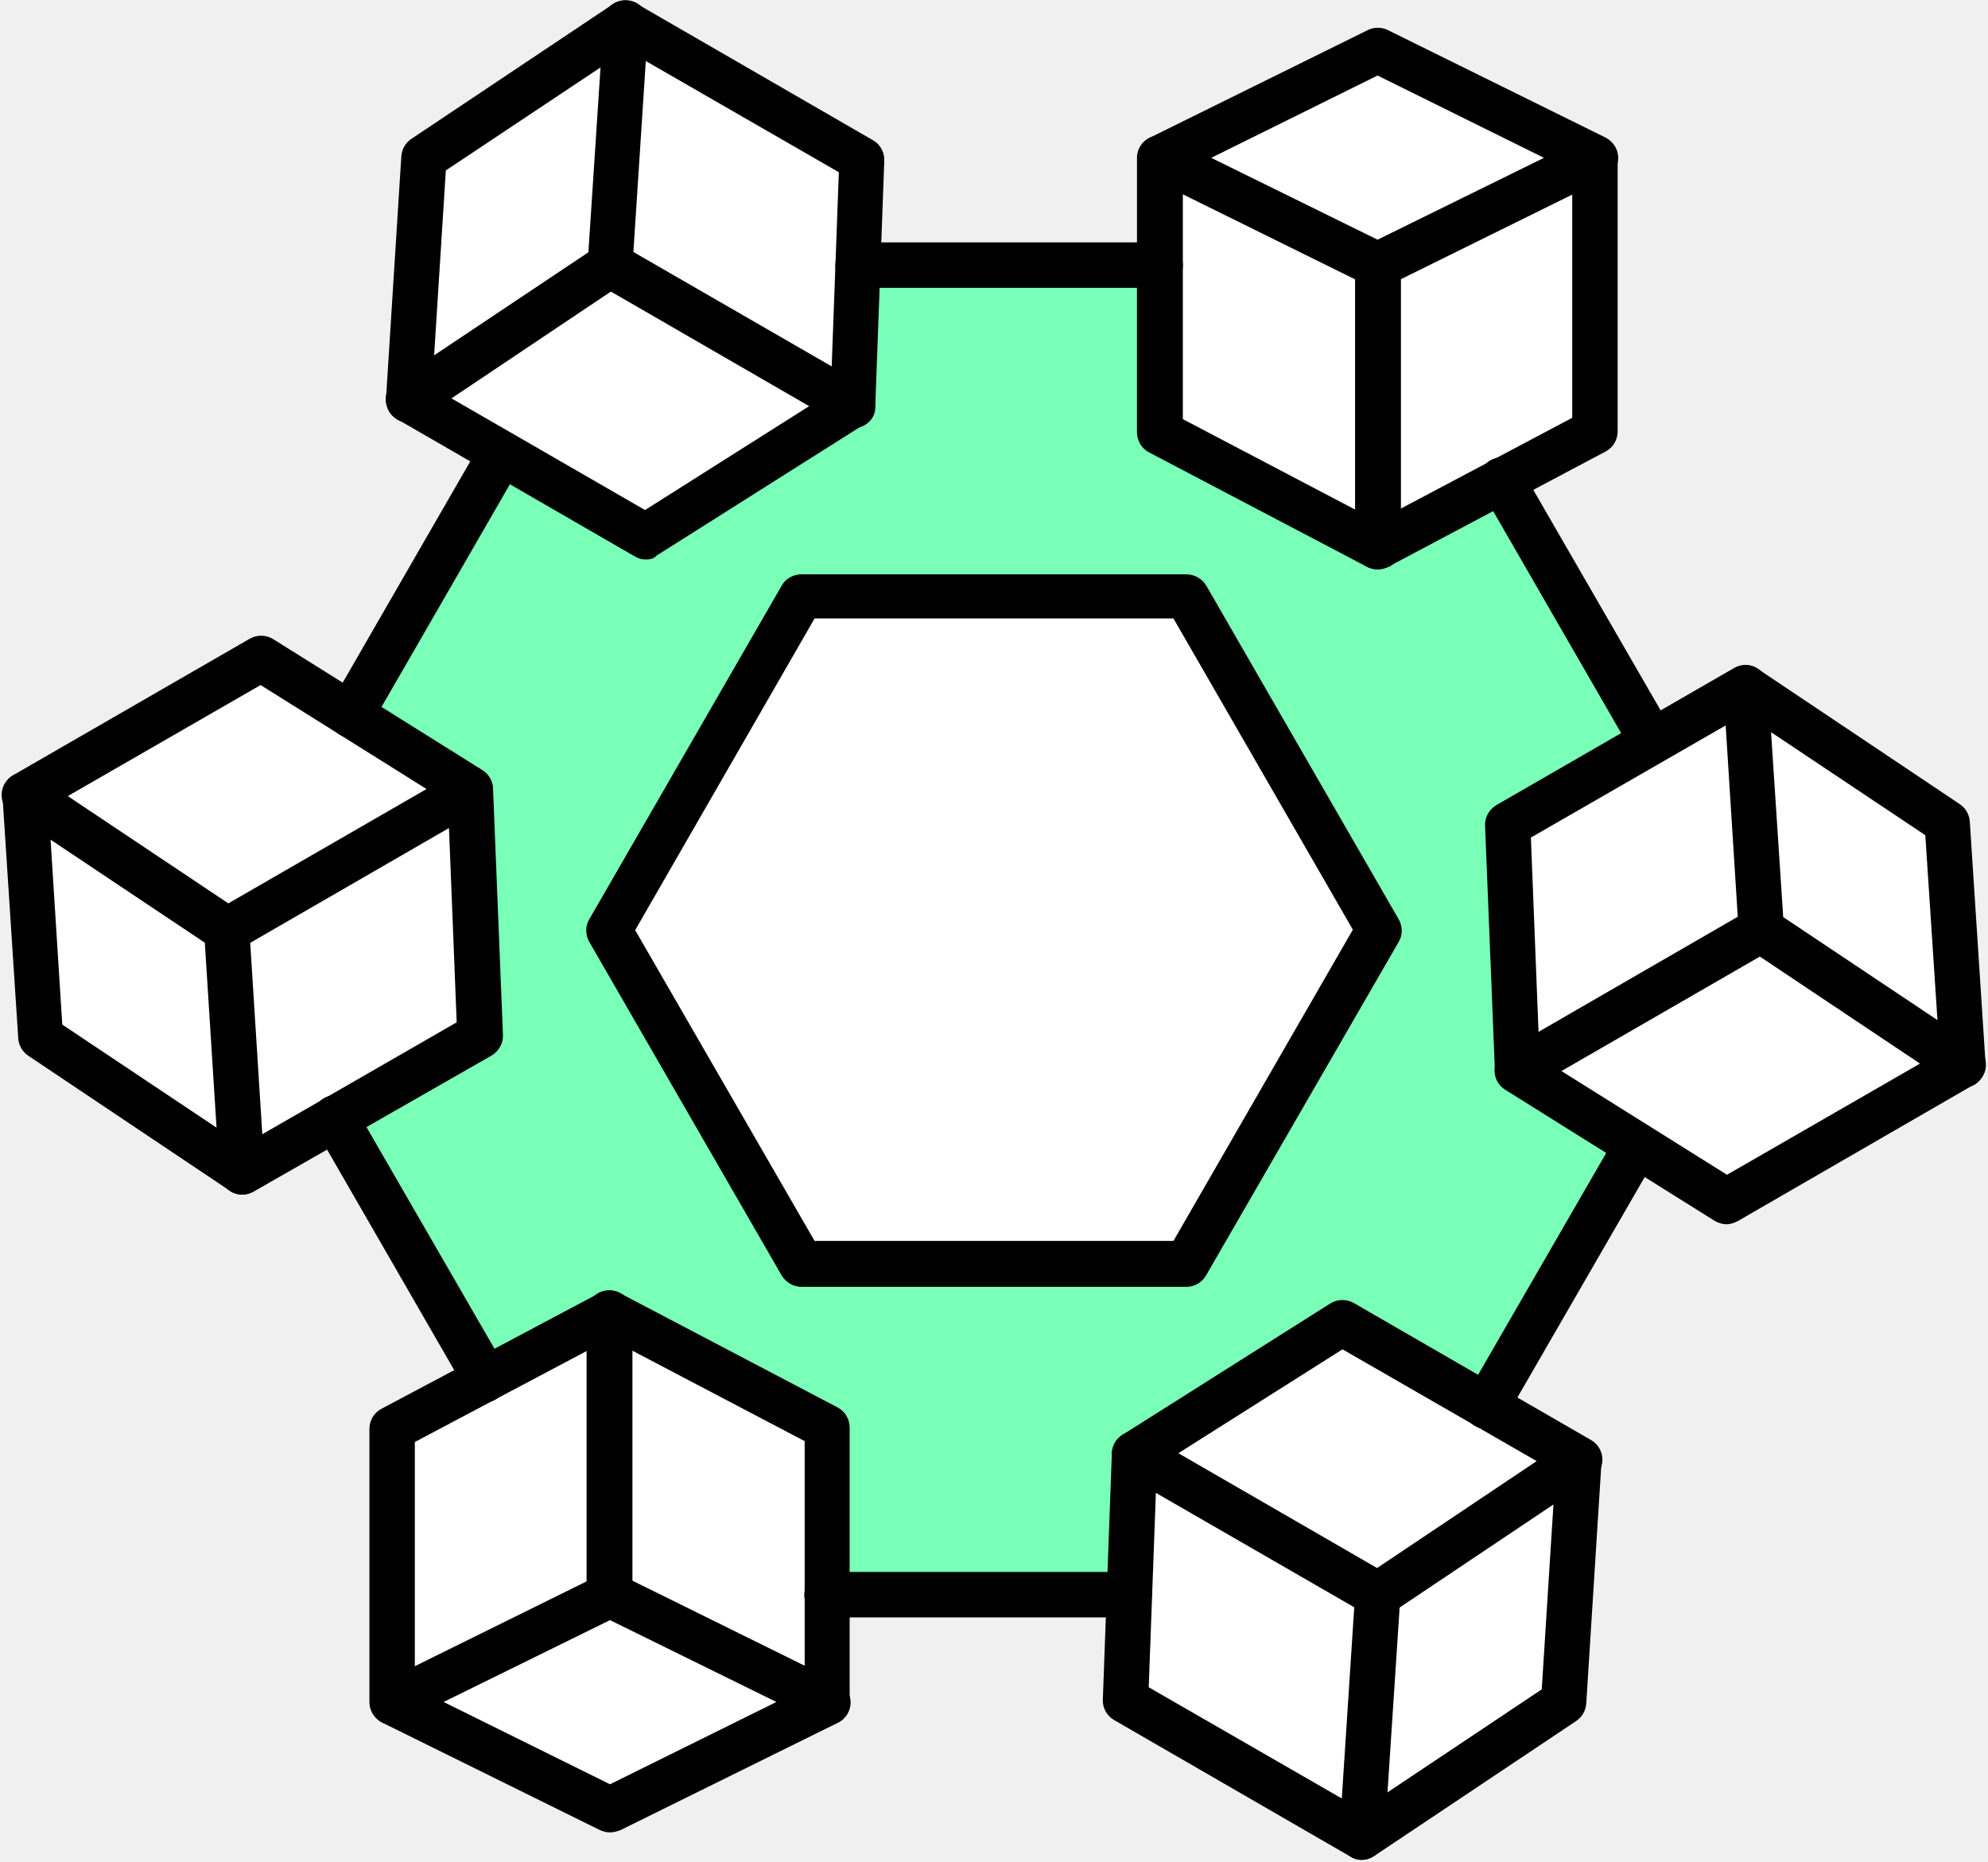
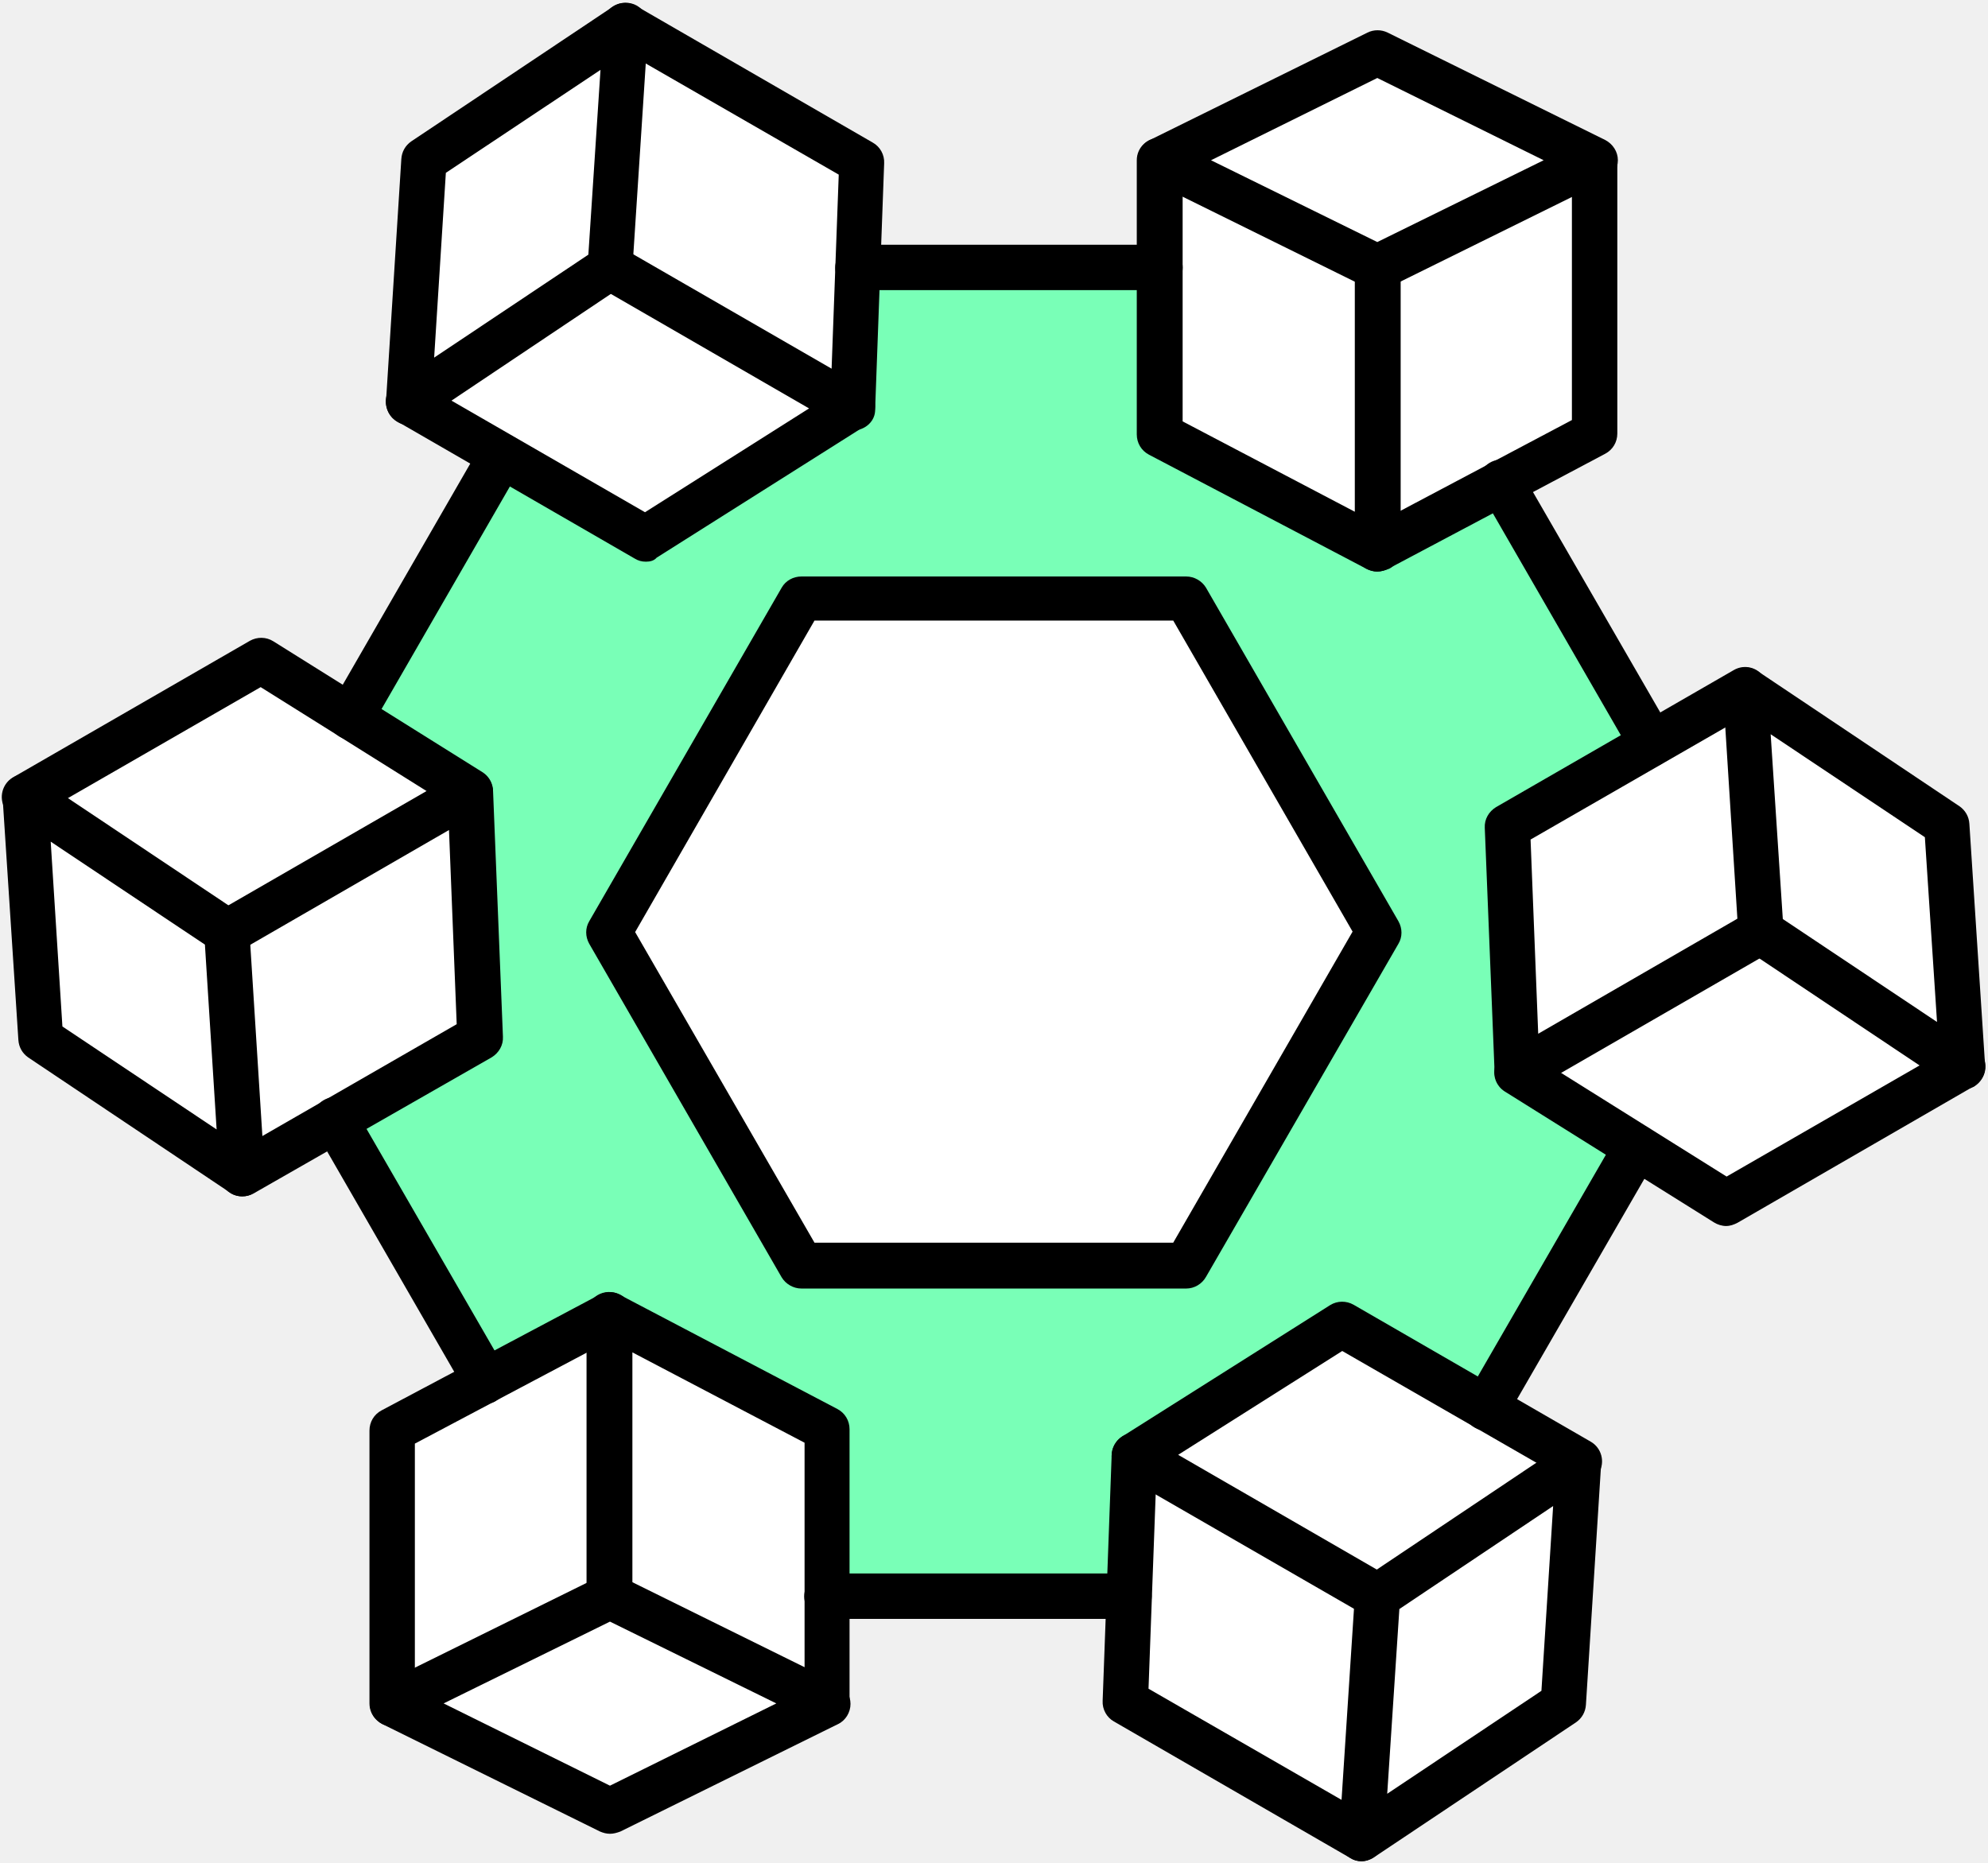
- <svg xmlns="http://www.w3.org/2000/svg" width="660" height="618" viewBox="0 0 660 618" fill="none">
-   <g clip-path="url(#clip0_514_363)">
-     <path fill-rule="evenodd" clip-rule="evenodd" d="M173.88 477.067L87.853 315.424L153.204 176.757L218.887 95.527L412.926 87.986L485.871 132.999L552.298 252.439L556.012 353.999L485.871 484.162L412.926 536.83L298.13 529.289L215.206 536.83L173.88 477.067Z" fill="#79FFB7" />
-     <path fill-rule="evenodd" clip-rule="evenodd" d="M263.721 197.606L202.589 312.408L266.85 418.646L395.612 423.469L457.348 305.923L392.715 193.925L263.721 197.606Z" fill="white" />
-     <path fill-rule="evenodd" clip-rule="evenodd" d="M210.874 174.152L139.351 126.143V47.996L209.319 12.025L282.49 52.314V135.571L210.874 174.152Z" fill="white" />
-     <path fill-rule="evenodd" clip-rule="evenodd" d="M84.199 386.987L12.676 338.978V260.831L82.644 224.86L155.809 265.149V348.406L84.199 386.987Z" fill="white" />
-     <path fill-rule="evenodd" clip-rule="evenodd" d="M457.381 179.853L385.858 144.433V53.696L455.826 17.725L528.99 58.014V141.271L457.381 179.853Z" fill="white" />
-     <path fill-rule="evenodd" clip-rule="evenodd" d="M577.697 396.501L506.181 361.081V270.344L576.143 234.373L649.313 274.662V357.925L577.697 396.501Z" fill="white" />
-     <path fill-rule="evenodd" clip-rule="evenodd" d="M449.089 602.811L377.566 567.398V476.654L447.535 440.684L520.705 480.98V564.236L449.089 602.811Z" fill="white" />
-     <path fill-rule="evenodd" clip-rule="evenodd" d="M202.536 601.675L131.02 566.263V475.519L200.988 439.548L274.152 479.844V563.1L202.536 601.675Z" fill="white" />
-     <path fill-rule="evenodd" clip-rule="evenodd" d="M402.116 52.387L457.341 79.555L512.586 52.387L457.341 25.067L402.116 52.387ZM457.341 95.527C456.145 95.527 455.109 95.221 454.066 94.789L381.805 59.117C379.267 57.922 377.62 55.231 377.62 52.394C377.62 49.557 379.267 46.859 381.805 45.67L454.066 9.998C456.152 8.955 458.69 8.955 460.79 9.998L533.05 45.67C535.588 47.012 537.236 49.557 537.236 52.394C537.236 55.231 535.588 57.928 533.05 59.117L460.79 94.789C459.594 95.241 458.537 95.527 457.341 95.527Z" fill="black" />
-     <path fill-rule="evenodd" clip-rule="evenodd" d="M457.341 188.988C456.145 188.988 454.956 188.682 453.76 188.098L381.5 150.167C378.962 148.825 377.467 146.28 377.467 143.443V52.387C377.467 48.201 380.895 44.919 385.081 44.919C389.267 44.919 392.695 48.347 392.695 52.533V139.118L449.873 169.129V88.059C449.873 83.873 453.302 80.445 457.487 80.445C461.673 80.445 465.101 83.873 465.101 88.059V181.52C465.101 184.211 463.759 186.596 461.52 187.945C460.025 188.549 458.677 188.988 457.335 188.988H457.341Z" fill="black" />
-     <path fill-rule="evenodd" clip-rule="evenodd" d="M457.341 188.988C454.65 188.988 451.96 187.493 450.617 184.955C448.684 181.221 450.013 176.75 453.747 174.803L521.968 138.673V52.387C521.968 48.201 525.396 44.919 529.436 44.919C533.475 44.919 537.05 48.347 537.05 52.533V143.151C537.05 145.995 535.555 148.533 533.017 149.875L460.949 188.091C459.753 188.676 458.544 188.981 457.348 188.981L457.341 188.988Z" fill="black" />
-     <path fill-rule="evenodd" clip-rule="evenodd" d="M148.015 56.572L144.128 117.937L195.34 83.74L199.373 22.376L148.008 56.572H148.015ZM135.624 140.314C134.282 140.314 133.086 140.008 131.89 139.271C129.352 137.776 128.003 135.085 128.156 132.261L133.232 51.948C133.385 49.563 134.574 47.477 136.507 46.135L203.546 1.347C205.931 -0.3 209.08 -0.3 211.465 1.042C214.003 2.537 215.352 5.227 215.199 8.051L209.97 88.364C209.817 90.749 208.628 92.835 206.695 94.178L139.816 138.965C138.474 139.875 137.125 140.307 135.63 140.307L135.624 140.314Z" fill="black" />
-     <path fill-rule="evenodd" clip-rule="evenodd" d="M214.455 185.713C213.113 185.713 211.917 185.407 210.721 184.669L131.89 139.145C128.309 137.058 126.966 132.421 129.046 128.84C131.126 125.259 135.77 124.063 139.351 126.149L214.149 169.289L268.637 134.806L198.616 94.357C195.035 92.271 193.839 87.633 195.772 84.052C197.858 80.471 202.496 79.275 206.077 81.209L286.842 127.797C289.074 129.139 290.576 131.531 290.576 134.221C290.576 136.912 289.234 139.297 286.994 140.792L218.016 184.384C217.146 185.407 215.797 185.713 214.455 185.713Z" fill="black" />
-     <path fill-rule="evenodd" clip-rule="evenodd" d="M283.268 142.115H282.962C278.776 141.962 275.494 138.534 275.647 134.348L278.49 57.164L203.845 14.177C200.264 12.091 199.068 7.454 201.001 3.872C203.087 0.291 207.725 -0.905 211.306 1.182L289.838 46.554C292.224 47.896 293.725 50.587 293.572 53.41L290.576 135.065C290.729 138.965 287.3 142.115 283.261 142.115H283.268Z" fill="black" />
-     <path fill-rule="evenodd" clip-rule="evenodd" d="M20.676 340.08L71.888 374.277L68.001 312.893L16.789 278.696L20.676 340.08ZM80.392 396.501C78.897 396.501 77.396 396.049 76.206 395.159L9.328 350.372C7.394 349.029 6.198 346.943 6.052 344.558L0.823 264.238C0.67 261.395 2.019 258.704 4.557 257.229C7.095 255.734 10.092 255.887 12.477 257.535L79.489 302.302C81.422 303.644 82.618 305.73 82.764 308.116L87.84 388.429C87.993 391.272 86.498 393.963 84.106 395.438C82.93 396.195 81.741 396.501 80.392 396.501Z" fill="black" />
-     <path fill-rule="evenodd" clip-rule="evenodd" d="M80.392 396.501C77.701 396.501 75.316 395.159 73.821 392.767C71.735 389.186 72.931 384.562 76.665 382.462L151.616 339.322L149.058 274.829L79.037 315.278C75.456 317.364 70.831 316.168 68.732 312.587C66.645 309.006 67.841 304.381 71.575 302.282L152.34 255.694C154.573 254.352 157.416 254.352 159.808 255.694C162.2 257.036 163.542 259.428 163.695 261.966L166.97 343.468C167.123 346.312 165.628 348.85 163.236 350.325L84.119 395.564C82.943 396.189 81.754 396.494 80.405 396.494L80.392 396.501Z" fill="black" />
-     <path fill-rule="evenodd" clip-rule="evenodd" d="M8.138 271.4C5.6 271.4 3.062 270.058 1.567 267.666C-0.519 264.085 0.677 259.461 4.258 257.361L82.937 211.989C85.322 210.647 88.318 210.647 90.704 212.142L160.12 255.587C163.702 257.82 164.745 262.444 162.506 266.045C160.273 269.626 155.649 270.669 152.048 268.43L86.518 227.377L11.872 270.364C10.829 271.101 9.487 271.407 8.138 271.407V271.4Z" fill="black" />
-     <path fill-rule="evenodd" clip-rule="evenodd" d="M147.271 564.907L202.516 592.227L257.761 564.907L202.516 537.74L147.271 564.907ZM202.503 608.2C201.307 608.2 200.271 607.894 199.227 607.462L126.967 571.79C124.429 570.448 122.781 567.904 122.781 565.067C122.781 562.23 124.429 559.532 126.967 558.343L199.227 522.671C201.314 521.628 203.852 521.628 205.951 522.671L278.212 558.343C280.75 559.685 282.397 562.23 282.397 565.067C282.397 567.904 280.75 570.601 278.212 571.79L205.951 607.462C204.755 607.901 203.699 608.2 202.503 608.2Z" fill="black" />
-     <path fill-rule="evenodd" clip-rule="evenodd" d="M274.757 572.528C270.571 572.528 267.142 569.099 267.142 564.914V478.329L209.964 448.318V529.235C209.964 533.421 206.536 536.849 202.35 536.849C198.164 536.849 194.736 533.421 194.736 529.235V435.774C194.736 433.083 196.078 430.698 198.317 429.349C200.549 428.007 203.393 427.854 205.785 429.196L278.045 467.127C280.583 468.469 282.078 471.014 282.078 473.851V564.92C282.231 569.066 278.949 572.514 274.763 572.514L274.757 572.528Z" fill="black" />
-     <path fill-rule="evenodd" clip-rule="evenodd" d="M130.262 572.528C126.076 572.528 122.648 569.1 122.648 564.914V474.296C122.648 471.452 124.143 468.914 126.681 467.572L198.941 429.21C202.675 427.276 207.147 428.605 209.093 432.339C211.027 436.073 209.698 440.544 205.964 442.491L137.723 478.621V564.768C137.856 569.086 134.428 572.535 130.255 572.535L130.262 572.528Z" fill="black" />
-     <path fill-rule="evenodd" clip-rule="evenodd" d="M464.669 533.554L460.636 594.918L511.848 560.722L515.735 499.357L464.676 533.554H464.669ZM452.132 617.315C450.79 617.315 449.594 617.01 448.398 616.272C445.86 614.777 444.511 612.087 444.664 609.263L449.893 528.95C450.046 526.565 451.235 524.478 453.168 523.136L520.047 478.349C522.432 476.701 525.582 476.701 527.967 478.043C530.505 479.538 531.854 482.229 531.701 485.053L526.625 565.366C526.472 567.751 525.283 569.837 523.349 571.179L456.318 615.967C454.956 616.857 453.474 617.309 452.132 617.309V617.315Z" fill="black" />
-     <path fill-rule="evenodd" clip-rule="evenodd" d="M457.341 536.829C455.999 536.829 454.803 536.524 453.607 535.786L372.842 489.218C370.61 487.876 369.108 485.484 369.108 482.793C369.108 480.103 370.451 477.717 372.69 476.222L441.668 432.631C444.053 431.136 447.049 431.136 449.435 432.478L528.266 478.003C531.847 480.089 533.043 484.727 530.957 488.308C528.871 491.889 524.233 493.085 520.652 490.999L445.701 447.859L391.213 482.342L461.234 522.79C464.816 524.877 466.012 529.514 463.925 533.095C462.563 535.481 460.025 536.829 457.334 536.829H457.341Z" fill="black" />
-     <path fill-rule="evenodd" clip-rule="evenodd" d="M452.132 617.315C450.79 617.315 449.594 617.01 448.398 616.272L369.866 570.9C367.48 569.558 365.979 566.867 366.132 564.044L369.128 482.389C369.281 478.203 372.709 474.921 376.895 475.073C381.081 475.226 384.363 478.655 384.21 482.84L381.367 560.024L456.012 603.011C459.593 605.097 460.789 609.735 458.703 613.316C457.208 615.814 454.67 617.315 452.132 617.315Z" fill="black" />
-     <path fill-rule="evenodd" clip-rule="evenodd" d="M592.009 304.388L643.221 338.585L639.188 277.22L587.976 243.024L592.009 304.388ZM651.725 360.975C650.23 360.975 648.729 360.523 647.539 359.779L580.508 314.992C578.574 313.65 577.378 311.563 577.232 309.178L572.156 228.865C572.003 226.021 573.498 223.331 575.89 221.856C578.428 220.361 581.425 220.514 583.81 222.161L650.689 266.949C652.622 268.291 653.818 270.377 653.964 272.762L659.193 353.075C659.346 355.919 657.851 358.61 655.459 360.085C654.263 360.669 653.074 360.975 651.725 360.975Z" fill="black" />
-     <path fill-rule="evenodd" clip-rule="evenodd" d="M503.776 362.756C502.58 362.756 501.238 362.451 500.195 361.866C497.81 360.524 496.461 358.132 496.308 355.594L493.033 274.092C492.88 271.248 494.375 268.71 496.767 267.235L575.731 221.71C579.312 219.624 583.936 220.82 586.036 224.554C588.122 228.135 586.926 232.759 583.192 234.859L508.241 277.998L510.779 342.492L580.8 302.043C584.381 299.957 589.006 301.153 591.105 304.887C593.191 308.468 591.995 313.092 588.262 315.192L507.497 361.78C506.454 362.484 505.111 362.763 503.763 362.763L503.776 362.756Z" fill="black" />
-     <path fill-rule="evenodd" clip-rule="evenodd" d="M573.193 406.354C571.85 406.354 570.349 405.902 569.16 405.158L499.743 361.713C496.162 359.48 495.119 354.856 497.358 351.255C499.59 347.674 504.214 346.631 507.815 348.87L573.345 389.923L647.991 346.937C651.572 344.85 656.196 346.046 658.296 349.627C660.382 353.208 659.186 357.833 655.452 359.932L576.92 405.304C575.724 405.909 574.535 406.347 573.186 406.347L573.193 406.354Z" fill="black" />
-     <path fill-rule="evenodd" clip-rule="evenodd" d="M161.31 465.333C158.772 465.333 156.234 463.991 154.739 461.599L104.723 374.868C102.636 371.287 103.832 366.662 107.413 364.563C110.995 362.477 115.619 363.673 117.718 367.254L167.735 453.839C169.821 457.42 168.625 462.044 165.044 464.144C163.981 465.034 162.639 465.34 161.31 465.34V465.333Z" fill="black" />
-     <path fill-rule="evenodd" clip-rule="evenodd" d="M116.376 244.818C115.034 244.818 113.838 244.512 112.642 243.775C109.061 241.688 107.865 237.051 109.799 233.47L159.815 146.739C161.901 143.158 166.539 141.962 170.12 144.048C173.701 146.134 174.897 150.772 172.963 154.353L122.947 241.084C121.585 243.469 119.06 244.818 116.376 244.818Z" fill="black" />
-     <path fill-rule="evenodd" clip-rule="evenodd" d="M385.1 95.527H284.935C280.749 95.527 277.321 92.098 277.321 88.059C277.321 84.019 280.749 80.445 284.935 80.445H385.1C389.286 80.445 392.714 83.873 392.714 88.059C392.694 92.092 389.266 95.527 385.1 95.527Z" fill="black" />
-     <path fill-rule="evenodd" clip-rule="evenodd" d="M548.564 253.627C546.026 253.627 543.488 252.285 541.993 249.894L491.977 163.162C489.89 159.581 491.086 154.957 494.667 152.857C498.249 150.751 502.873 151.967 504.972 155.548L554.989 242.133C557.075 245.714 555.879 250.339 552.298 252.438C551.255 253.328 549.912 253.78 548.564 253.634V253.627Z" fill="black" />
-     <path fill-rule="evenodd" clip-rule="evenodd" d="M493.318 474.289C491.976 474.289 490.78 473.983 489.584 473.246C486.003 471.16 484.807 466.522 486.894 462.941L536.91 376.356C538.996 372.775 543.634 371.579 547.215 373.665C550.796 375.752 551.992 380.389 549.905 383.97L499.889 470.555C498.547 472.94 496.003 474.289 493.318 474.289Z" fill="black" />
-     <path fill-rule="evenodd" clip-rule="evenodd" d="M374.796 536.829H274.63C270.444 536.829 267.016 533.401 267.016 529.361C267.016 525.322 270.444 521.747 274.63 521.747H374.796C378.981 521.747 382.41 525.176 382.41 529.361C382.41 533.547 378.961 536.829 374.796 536.829Z" fill="black" />
-     <path fill-rule="evenodd" clip-rule="evenodd" d="M270.438 411.882H389.572L449.136 308.574L389.572 205.266H270.438L210.874 308.727L270.438 411.889V411.882ZM393.891 427.117H266.099C263.409 427.117 260.871 425.622 259.528 423.383L195.626 312.607C194.284 310.222 194.284 307.378 195.626 305.139L259.528 194.363C260.871 191.978 263.415 190.629 266.099 190.629H393.891C396.581 190.629 399.119 192.124 400.462 194.363L464.364 305.139C465.706 307.524 465.706 310.368 464.364 312.607L400.462 423.23C399.119 425.615 396.575 427.117 393.891 427.117Z" fill="black" />
+ <svg xmlns="http://www.w3.org/2000/svg" width="475" height="445" viewBox="0 0 475 445" fill="none">
+   <g clip-path="url(#clip0_526_281)">
+     <path fill-rule="evenodd" clip-rule="evenodd" d="M125.139 343.838L63.245 227.54L110.263 127.772L157.52 69.329L297.126 63.904L349.608 96.29L397.401 182.223L400.073 255.294L349.608 348.943L297.126 386.836L214.534 381.41L154.872 386.836L125.139 343.838Z" fill="#79FFB7" />
+     <path fill-rule="evenodd" clip-rule="evenodd" d="M189.777 142.772L145.794 225.37L192.028 301.805L284.669 305.276L329.087 220.704L282.585 140.124L189.777 142.772Z" fill="white" />
+     <path fill-rule="evenodd" clip-rule="evenodd" d="M151.755 125.899L100.296 91.357V35.132L150.636 9.252L203.281 38.239V98.14L151.755 125.899Z" fill="white" />
+     <path fill-rule="evenodd" clip-rule="evenodd" d="M60.616 279.028L9.157 244.486V188.261L59.497 162.381L112.137 191.368V251.269L60.616 279.028Z" fill="white" />
+     <path fill-rule="evenodd" clip-rule="evenodd" d="M329.111 129.999L277.652 104.516V39.233L327.992 13.352L380.632 42.34V102.241L329.111 129.999Z" fill="white" />
+     <path fill-rule="evenodd" clip-rule="evenodd" d="M415.676 285.872L364.222 260.389V195.106L414.557 169.226L467.202 198.213V258.118L415.676 285.872Z" fill="white" />
+     <path fill-rule="evenodd" clip-rule="evenodd" d="M323.146 434.308L271.687 408.829V343.541L322.027 317.661L374.672 346.653V406.554L323.146 434.308Z" fill="white" />
+     <path fill-rule="evenodd" clip-rule="evenodd" d="M145.756 433.491L94.302 408.012V342.724L144.642 316.844L197.282 345.836V405.737L145.756 433.491Z" fill="white" />
+     <path fill-rule="evenodd" clip-rule="evenodd" d="M289.35 38.291L329.083 57.838L368.83 38.291L329.083 18.635L289.35 38.291ZM329.083 69.329C328.222 69.329 327.477 69.109 326.726 68.799L274.737 43.134C272.911 42.273 271.725 40.337 271.725 38.296C271.725 36.255 272.911 34.314 274.737 33.459L326.726 7.794C328.227 7.043 330.053 7.043 331.564 7.794L383.554 33.459C385.38 34.424 386.565 36.255 386.565 38.296C386.565 40.337 385.38 42.278 383.554 43.134L331.564 68.799C330.703 69.124 329.943 69.329 329.083 69.329Z" fill="black" />
+     <path fill-rule="evenodd" clip-rule="evenodd" d="M329.083 136.572C328.222 136.572 327.366 136.353 326.506 135.932L274.516 108.642C272.69 107.676 271.615 105.845 271.615 103.804V38.291C271.615 35.28 274.081 32.918 277.093 32.918C280.104 32.918 282.571 35.385 282.571 38.396V100.692L323.71 122.284V63.956C323.71 60.945 326.176 58.478 329.188 58.478C332.199 58.478 334.666 60.945 334.666 63.956V131.199C334.666 133.135 333.7 134.852 332.089 135.822C331.014 136.257 330.043 136.572 329.078 136.572H329.083Z" fill="black" />
+     <path fill-rule="evenodd" clip-rule="evenodd" d="M329.082 136.572C327.146 136.572 325.21 135.497 324.245 133.671C322.854 130.984 323.81 127.767 326.496 126.367L375.58 100.372V38.291C375.58 35.28 378.046 32.918 380.952 32.918C383.859 32.918 386.431 35.385 386.431 38.396V103.594C386.431 105.64 385.355 107.466 383.529 108.431L331.678 135.927C330.818 136.348 329.948 136.568 329.087 136.568L329.082 136.572Z" fill="black" />
+     <path fill-rule="evenodd" clip-rule="evenodd" d="M106.529 41.303L103.733 85.453L140.579 60.849L143.48 16.699L106.525 41.303H106.529ZM97.614 101.552C96.649 101.552 95.788 101.332 94.928 100.802C93.102 99.726 92.131 97.79 92.241 95.759L95.893 37.975C96.003 36.259 96.859 34.758 98.25 33.793L146.482 1.569C148.199 0.384 150.464 0.384 152.18 1.349C154.007 2.425 154.977 4.361 154.867 6.393L151.105 64.176C150.995 65.892 150.139 67.393 148.748 68.359L100.631 100.582C99.665 101.237 98.695 101.548 97.619 101.548L97.614 101.552Z" fill="black" />
+     <path fill-rule="evenodd" clip-rule="evenodd" d="M154.332 134.216C153.366 134.216 152.505 133.996 151.645 133.466L94.928 100.712C92.351 99.211 91.386 95.874 92.882 93.298C94.378 90.721 97.719 89.861 100.296 91.362L154.112 122.4L193.314 97.59L142.935 68.488C140.359 66.987 139.499 63.651 140.89 61.074C142.391 58.498 145.727 57.637 148.304 59.028L206.412 92.547C208.018 93.513 209.098 95.234 209.098 97.17C209.098 99.106 208.133 100.822 206.522 101.897L156.894 133.26C156.268 133.996 155.297 134.216 154.332 134.216Z" fill="black" />
+     <path fill-rule="evenodd" clip-rule="evenodd" d="M203.841 102.848H203.621C200.609 102.738 198.248 100.272 198.358 97.26L200.404 41.728L146.698 10.8C144.121 9.299 143.261 5.963 144.652 3.386C146.153 0.81 149.49 -0.051 152.066 1.45L208.568 34.094C210.284 35.06 211.365 36.996 211.255 39.027L209.099 97.776C209.209 100.582 206.742 102.848 203.836 102.848H203.841Z" fill="black" />
+     <path fill-rule="evenodd" clip-rule="evenodd" d="M14.912 245.279L51.758 269.883L48.961 225.719L12.115 201.115L14.912 245.279ZM57.876 285.873C56.801 285.873 55.721 285.548 54.865 284.908L6.747 252.684C5.356 251.718 4.496 250.217 4.391 248.501L0.629 190.713C0.519 188.667 1.489 186.731 3.315 185.67C5.141 184.595 7.297 184.705 9.013 185.89L57.226 218.099C58.617 219.065 59.478 220.566 59.583 222.282L63.235 280.065C63.345 282.111 62.269 284.047 60.549 285.108C59.703 285.653 58.847 285.873 57.876 285.873Z" fill="black" />
+     <path fill-rule="evenodd" clip-rule="evenodd" d="M57.877 285.873C55.941 285.873 54.225 284.908 53.149 283.187C51.648 280.61 52.509 277.283 55.195 275.773L109.121 244.735L107.28 198.333L56.902 227.435C54.325 228.936 50.998 228.076 49.488 225.499C47.987 222.922 48.847 219.595 51.534 218.085L109.642 184.566C111.248 183.6 113.294 183.6 115.015 184.566C116.736 185.532 117.701 187.252 117.811 189.079L120.168 247.717C120.278 249.763 119.202 251.589 117.481 252.651L60.559 285.199C59.712 285.648 58.857 285.868 57.886 285.868L57.877 285.873Z" fill="black" />
+     <path fill-rule="evenodd" clip-rule="evenodd" d="M5.892 195.866C4.066 195.866 2.24 194.901 1.164 193.18C-0.337 190.603 0.523 187.276 3.1 185.766L59.707 153.121C61.423 152.156 63.579 152.156 65.295 153.231L115.239 184.489C117.816 186.095 118.566 189.422 116.955 192.013C115.349 194.59 112.022 195.34 109.431 193.729L62.284 164.192L8.578 195.12C7.828 195.651 6.862 195.871 5.892 195.871V195.866Z" fill="black" />
+     <path fill-rule="evenodd" clip-rule="evenodd" d="M105.995 407.037L145.742 426.694L185.49 407.037L145.742 387.491L105.995 407.037ZM145.733 438.185C144.872 438.185 144.127 437.965 143.376 437.655L91.386 411.99C89.561 411.024 88.375 409.193 88.375 407.152C88.375 405.111 89.561 403.17 91.386 402.315L143.376 376.65C144.877 375.899 146.703 375.899 148.214 376.65L200.203 402.315C202.029 403.28 203.215 405.111 203.215 407.152C203.215 409.193 202.029 411.134 200.203 411.99L148.214 437.655C147.353 437.97 146.593 438.185 145.733 438.185Z" fill="black" />
+     <path fill-rule="evenodd" clip-rule="evenodd" d="M197.717 412.52C194.705 412.52 192.239 410.053 192.239 407.042V344.746L151.1 323.154V381.372C151.1 384.384 148.634 386.85 145.622 386.85C142.611 386.85 140.144 384.384 140.144 381.372V314.129C140.144 312.193 141.11 310.477 142.721 309.506C144.327 308.541 146.373 308.431 148.094 309.396L200.083 336.687C201.909 337.652 202.985 339.483 202.985 341.524V407.047C203.095 410.03 200.733 412.511 197.722 412.511L197.717 412.52Z" fill="black" />
+     <path fill-rule="evenodd" clip-rule="evenodd" d="M93.757 412.52C90.745 412.52 88.279 410.054 88.279 407.042V341.845C88.279 339.799 89.354 337.973 91.18 337.007L143.17 309.406C145.857 308.015 149.074 308.971 150.474 311.658C151.865 314.344 150.909 317.561 148.223 318.962L99.125 344.957V406.937C99.221 410.044 96.754 412.525 93.752 412.525L93.757 412.52Z" fill="black" />
+     <path fill-rule="evenodd" clip-rule="evenodd" d="M334.355 384.479L331.453 428.629L368.299 404.026L371.096 359.876L334.36 384.479H334.355ZM325.335 444.744C324.369 444.744 323.508 444.524 322.648 443.993C320.822 442.917 319.852 440.982 319.962 438.95L323.724 381.167C323.834 379.451 324.689 377.95 326.08 376.984L374.198 344.761C375.914 343.575 378.18 343.575 379.896 344.541C381.722 345.616 382.692 347.552 382.582 349.584L378.93 407.367C378.82 409.083 377.965 410.584 376.574 411.55L328.346 443.773C327.366 444.414 326.3 444.739 325.335 444.739V444.744Z" fill="black" />
+     <path fill-rule="evenodd" clip-rule="evenodd" d="M329.082 386.836C328.117 386.836 327.256 386.616 326.396 386.085L268.288 352.581C266.681 351.615 265.601 349.894 265.601 347.958C265.601 346.022 266.567 344.306 268.178 343.231L317.806 311.868C319.522 310.792 321.678 310.792 323.394 311.758L380.111 344.512C382.688 346.013 383.548 349.349 382.047 351.926C380.546 354.502 377.21 355.363 374.633 353.862L320.707 322.824L281.505 347.633L331.884 376.735C334.46 378.236 335.321 381.573 333.82 384.149C332.84 385.865 331.014 386.836 329.078 386.836H329.082Z" fill="black" />
+     <path fill-rule="evenodd" clip-rule="evenodd" d="M325.334 444.744C324.369 444.744 323.508 444.524 322.648 443.993L266.146 411.349C264.43 410.384 263.349 408.448 263.459 406.416L265.615 347.667C265.725 344.656 268.192 342.294 271.203 342.404C274.215 342.514 276.576 344.981 276.466 347.992L274.42 403.524L328.126 434.452C330.703 435.953 331.563 439.29 330.062 441.866C328.987 443.663 327.161 444.744 325.334 444.744Z" fill="black" />
+     <path fill-rule="evenodd" clip-rule="evenodd" d="M425.973 219.6L462.819 244.204L459.917 200.054L423.071 175.45L425.973 219.6ZM468.937 260.313C467.862 260.313 466.781 259.988 465.926 259.453L417.698 227.229C416.307 226.263 415.447 224.762 415.341 223.046L411.689 165.263C411.579 163.217 412.655 161.281 414.376 160.22C416.202 159.144 418.358 159.254 420.074 160.44L468.192 192.663C469.583 193.629 470.443 195.13 470.548 196.846L474.31 254.629C474.42 256.675 473.345 258.611 471.624 259.672C470.763 260.093 469.908 260.313 468.937 260.313Z" fill="black" />
+     <path fill-rule="evenodd" clip-rule="evenodd" d="M362.491 261.595C361.631 261.595 360.665 261.375 359.915 260.954C358.199 259.988 357.228 258.268 357.118 256.441L354.762 197.803C354.652 195.757 355.727 193.931 357.448 192.869L414.261 160.115C416.837 158.614 420.165 159.475 421.675 162.161C423.176 164.738 422.316 168.065 419.629 169.575L365.704 200.613L367.53 247.015L417.908 217.913C420.485 216.412 423.812 217.272 425.322 219.959C426.823 222.535 425.963 225.862 423.276 227.373L365.168 260.892C364.418 261.399 363.452 261.599 362.482 261.599L362.491 261.595Z" fill="black" />
+     <path fill-rule="evenodd" clip-rule="evenodd" d="M412.435 292.962C411.469 292.962 410.389 292.637 409.533 292.102L359.589 260.844C357.013 259.238 356.262 255.911 357.873 253.32C359.479 250.743 362.806 249.993 365.397 251.604L412.545 281.141L466.25 250.213C468.827 248.712 472.154 249.572 473.664 252.149C475.165 254.725 474.305 258.052 471.618 259.563L415.116 292.207C414.256 292.642 413.4 292.958 412.43 292.958L412.435 292.962Z" fill="black" />
+     <path fill-rule="evenodd" clip-rule="evenodd" d="M116.095 335.396C114.269 335.396 112.443 334.43 111.367 332.71L75.382 270.309C73.881 267.732 74.741 264.405 77.318 262.894C79.894 261.393 83.221 262.254 84.732 264.83L120.717 327.126C122.218 329.703 121.358 333.03 118.781 334.54C118.017 335.181 117.051 335.401 116.095 335.401V335.396Z" fill="black" />
+     <path fill-rule="evenodd" clip-rule="evenodd" d="M83.766 176.741C82.801 176.741 81.94 176.521 81.08 175.99C78.503 174.489 77.643 171.152 79.034 168.576L115.019 106.175C116.52 103.598 119.857 102.738 122.433 104.239C125.01 105.74 125.87 109.077 124.479 111.653L88.494 174.054C87.514 175.77 85.698 176.741 83.766 176.741Z" fill="black" />
+     <path fill-rule="evenodd" clip-rule="evenodd" d="M277.107 69.33H205.04C202.029 69.33 199.562 66.863 199.562 63.957C199.562 61.05 202.029 58.478 205.04 58.478H277.107C280.118 58.478 282.585 60.945 282.585 63.957C282.57 66.858 280.104 69.33 277.107 69.33Z" fill="black" />
+     <path fill-rule="evenodd" clip-rule="evenodd" d="M394.715 183.079C392.889 183.079 391.062 182.113 389.987 180.392L354.001 117.991C352.5 115.415 353.361 112.088 355.937 110.577C358.514 109.062 361.841 109.937 363.352 112.513L399.337 174.809C400.838 177.386 399.978 180.713 397.401 182.223C396.651 182.864 395.685 183.189 394.715 183.084V183.079Z" fill="black" />
+     <path fill-rule="evenodd" clip-rule="evenodd" d="M354.967 341.84C354.002 341.84 353.141 341.62 352.281 341.089C349.704 339.588 348.844 336.252 350.345 333.675L386.33 271.379C387.831 268.803 391.168 267.942 393.744 269.443C396.321 270.944 397.181 274.281 395.68 276.857L359.695 339.153C358.729 340.869 356.898 341.84 354.967 341.84Z" fill="black" />
+     <path fill-rule="evenodd" clip-rule="evenodd" d="M269.693 386.836H197.627C194.615 386.836 192.148 384.369 192.148 381.463C192.148 378.556 194.615 375.985 197.627 375.985H269.693C272.705 375.985 275.171 378.451 275.171 381.463C275.171 384.474 272.69 386.836 269.693 386.836Z" fill="black" />
+     <path fill-rule="evenodd" clip-rule="evenodd" d="M194.61 296.939H280.325L323.179 222.612L280.325 148.284H194.61L151.756 222.722L194.61 296.944V296.939ZM283.432 307.9H191.489C189.553 307.9 187.727 306.825 186.761 305.214L140.785 225.513C139.82 223.797 139.82 221.751 140.785 220.14L186.761 140.44C187.727 138.724 189.558 137.753 191.489 137.753H283.432C285.368 137.753 287.194 138.829 288.159 140.44L334.135 220.14C335.101 221.857 335.101 223.902 334.135 225.513L288.159 305.104C287.194 306.82 285.363 307.9 283.432 307.9Z" fill="black" />
  </g>
  <defs>
-     <clipPath id="clip0_514_363">
-       <rect width="658.775" height="617.243" fill="white" transform="translate(0.537598 0.0722656)" />
+     <clipPath id="clip0_526_281">
+       <rect width="473.973" height="444.092" fill="white" transform="translate(0.422852 0.651611)" />
    </clipPath>
  </defs>
</svg>
